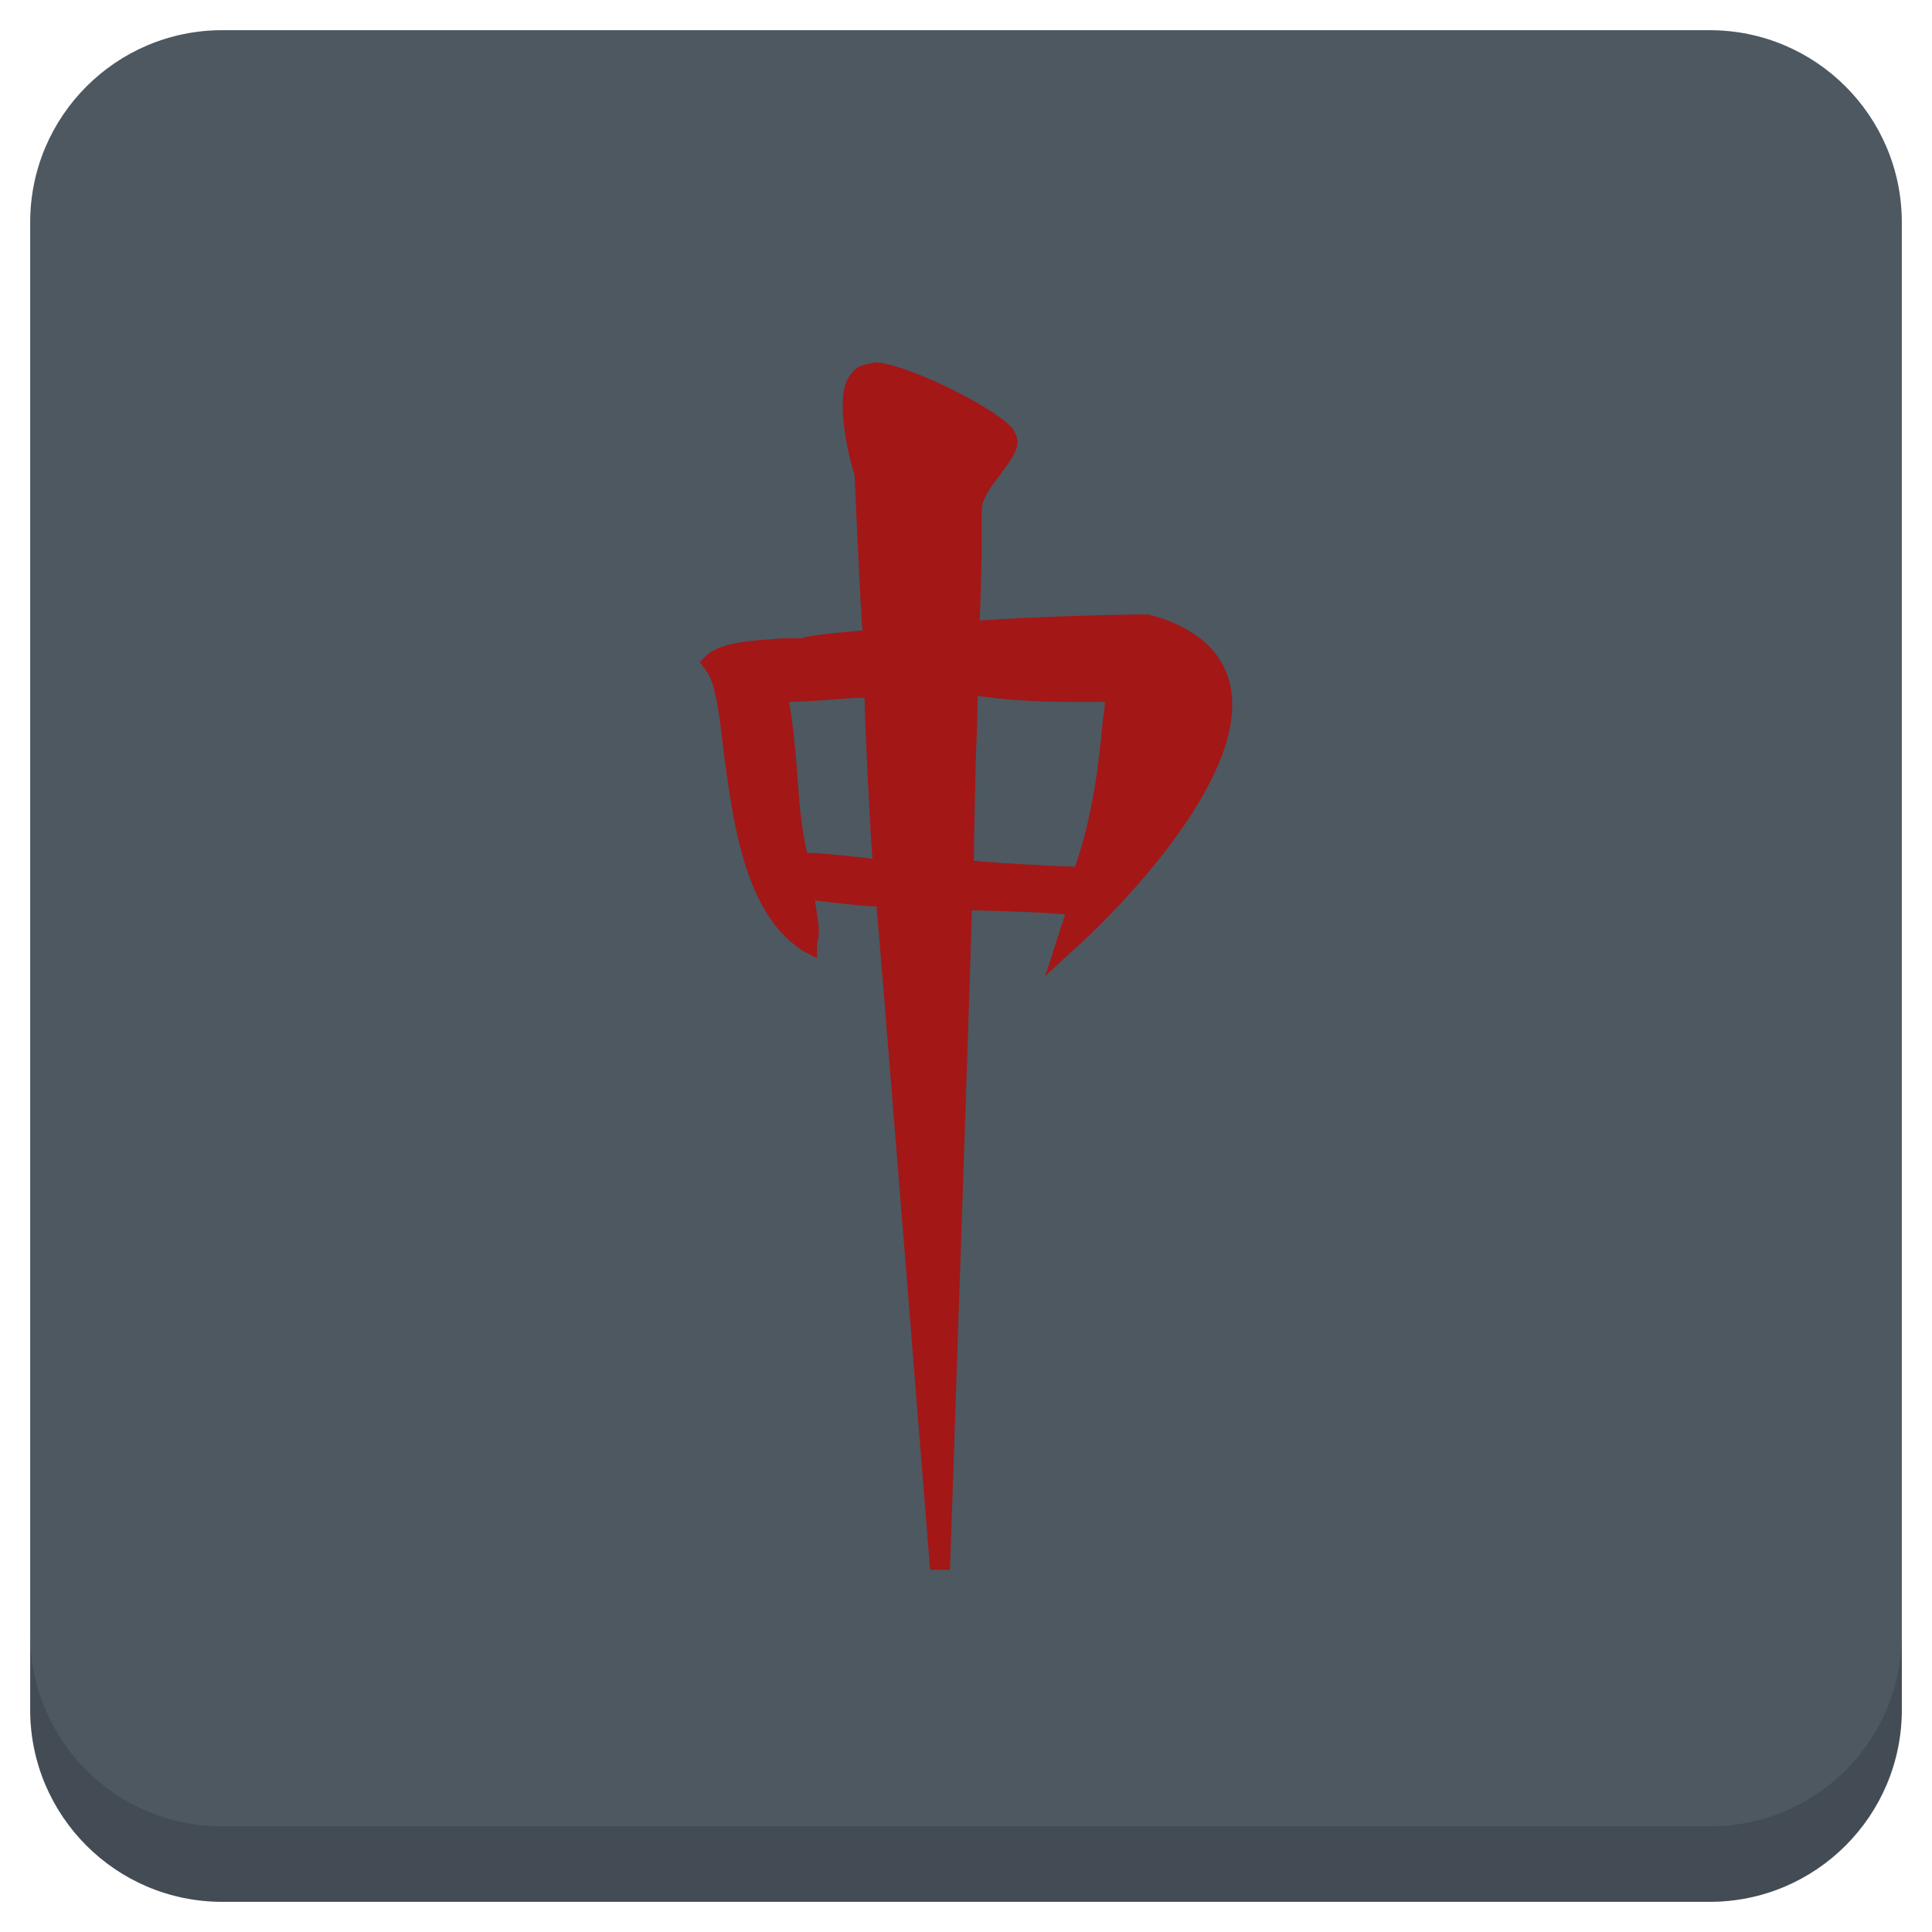
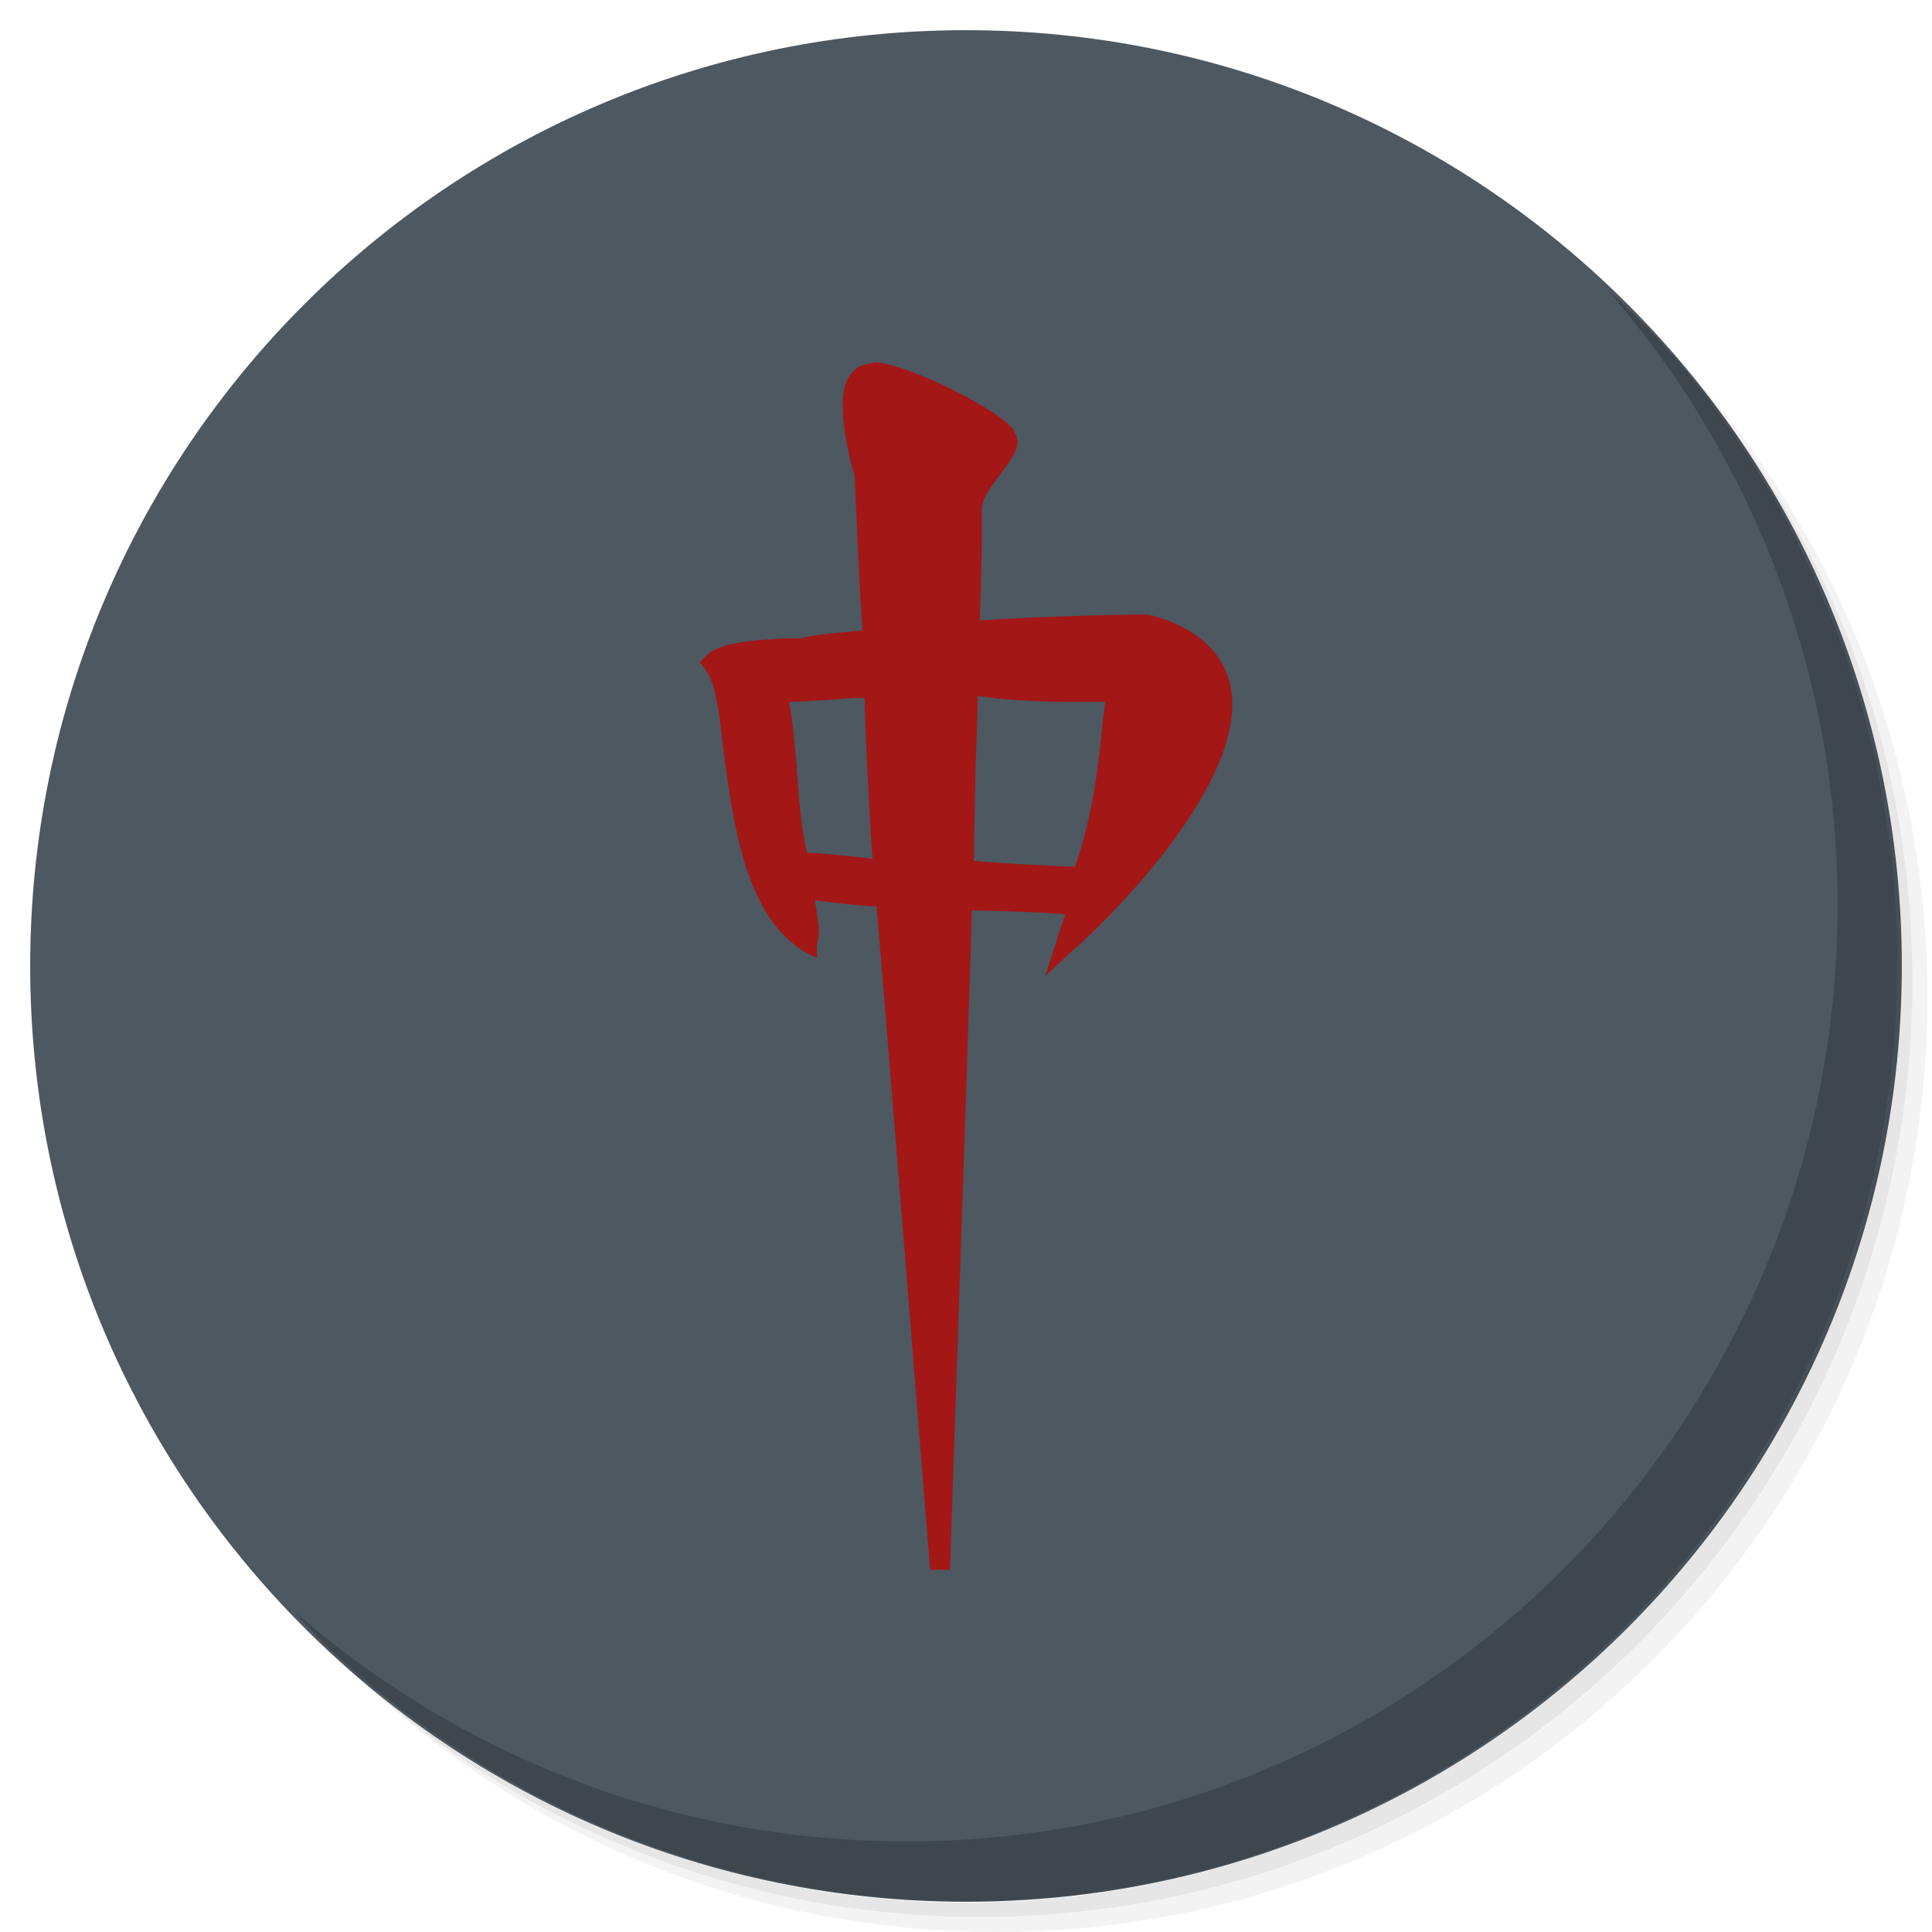
<svg xmlns="http://www.w3.org/2000/svg" xmlns:xlink="http://www.w3.org/1999/xlink" version="1.1" id="Layer_1" x="0px" y="0px" viewBox="0 0 256 256" enable-background="new 0 0 256 256" xml:space="preserve">
  <defs id="defs251">
    <clipPath id="b">
      <use width="100%" overflow="visible" xlink:href="#a" height="100%" id="use5" />
    </clipPath>
    <linearGradient x1="29.337" x2="81.837" y1="75.021" gradientUnits="userSpaceOnUse" y2="44.354" id="c">
      <stop id="stop10" offset="0" stop-opacity=".6" stop-color="#A52714" />
      <stop id="stop12" offset=".66" stop-opacity="0" stop-color="#A52714" />
    </linearGradient>
    <clipPath id="clipPath1232">
      <use width="100%" overflow="visible" xlink:href="#a" height="100%" id="use1230" />
    </clipPath>
    <clipPath id="clipPath1236">
      <use width="100%" overflow="visible" xlink:href="#a" height="100%" id="use1234" />
    </clipPath>
    <linearGradient x1="110.87" x2="52.538" y1="164.5" gradientUnits="userSpaceOnUse" y2="130.33" id="d">
      <stop id="stop23" offset="0" stop-opacity=".4" stop-color="#055524" />
      <stop id="stop25" offset=".33" stop-opacity="0" stop-color="#055524" />
    </linearGradient>
    <clipPath id="clipPath1244">
      <use width="100%" overflow="visible" xlink:href="#a" height="100%" id="use1242" />
    </clipPath>
    <clipPath id="clipPath1248">
      <use width="100%" overflow="visible" xlink:href="#a" height="100%" id="use1246" />
    </clipPath>
    <clipPath id="f">
      <use y="0" x="0" style="overflow:visible" id="use37" height="100%" xlink:href="#e" overflow="visible" width="100%" />
    </clipPath>
    <linearGradient x1="121.86" x2="136.55" y1="49.804" gradientUnits="userSpaceOnUse" y2="114.13" id="g">
      <stop id="stop42" offset="0" stop-opacity=".3" stop-color="#EA6100" />
      <stop id="stop44" offset=".66" stop-opacity="0" stop-color="#EA6100" />
    </linearGradient>
    <clipPath id="clipPath1258">
      <use width="100%" overflow="visible" xlink:href="#a" height="100%" id="use1256" />
    </clipPath>
    <clipPath id="clipPath1269">
      <use width="100%" overflow="visible" xlink:href="#a" height="100%" id="use1267" />
    </clipPath>
    <clipPath id="j">
      <use y="0" x="0" style="overflow:visible" id="use62" height="100%" xlink:href="#i" overflow="visible" width="100%" />
    </clipPath>
    <radialGradient id="l" gradientUnits="userSpaceOnUse" cy="55.948" cx="668.18" gradientTransform="translate(-576)" r="84.078">
      <stop stop-color="#3E2723" stop-opacity=".2" offset="0" id="stop73" />
      <stop stop-color="#3E2723" stop-opacity="0" offset="1" id="stop75" />
    </radialGradient>
    <clipPath id="clipPath1285">
      <use width="100%" overflow="visible" xlink:href="#a" height="100%" id="use1283" />
    </clipPath>
    <clipPath id="clipPath1289">
      <use width="100%" overflow="visible" xlink:href="#a" height="100%" id="use1287" />
    </clipPath>
    <clipPath id="n">
      <use y="0" x="0" style="overflow:visible" id="use83" height="100%" xlink:href="#m" overflow="visible" width="100%" />
    </clipPath>
    <radialGradient id="p" gradientUnits="userSpaceOnUse" cy="48.52" cx="597.88" gradientTransform="translate(-576)" r="78.044">
      <stop stop-color="#3E2723" stop-opacity=".2" offset="0" id="stop94" />
      <stop stop-color="#3E2723" stop-opacity="0" offset="1" id="stop96" />
    </radialGradient>
    <clipPath id="clipPath1305">
      <use width="100%" overflow="visible" xlink:href="#a" height="100%" id="use1303" />
    </clipPath>
    <radialGradient id="q" gradientUnits="userSpaceOnUse" cy="96.138" cx="671.84" gradientTransform="translate(-576)" r="87.87">
      <stop stop-color="#263238" stop-opacity=".2" offset="0" id="stop101" />
      <stop stop-color="#263238" stop-opacity="0" offset="1" id="stop103" />
    </radialGradient>
    <clipPath id="clipPath1312">
      <use width="100%" overflow="visible" xlink:href="#a" height="100%" id="use1310" />
    </clipPath>
    <clipPath id="clipPath1316">
      <use width="100%" overflow="visible" xlink:href="#a" height="100%" id="use1314" />
    </clipPath>
    <clipPath id="clipPath1320">
      <use width="100%" overflow="visible" xlink:href="#a" height="100%" id="use1318" />
    </clipPath>
    <clipPath id="clipPath1324">
      <use width="100%" overflow="visible" xlink:href="#a" height="100%" id="use1322" />
    </clipPath>
    <path d="m 8,184 h 83.77 l 38.88,-38.88 V 116 H 61.36 L 8,24.48 Z" id="e" />
    <path d="m 96,56 34.65,60 -38.88,68 H 184 V 56 Z" id="i" />
    <path d="M 21.97,8 V 48.34 L 61.36,116 96,56 h 88 V 8 Z" id="m" />
    <clipPath id="b-1">
      <use width="100%" overflow="visible" xlink:href="#a" height="100%" id="use5-7" />
    </clipPath>
    <clipPath id="clipPath1232-2">
      <use width="100%" overflow="visible" xlink:href="#a" height="100%" id="use1230-2" />
    </clipPath>
    <clipPath id="clipPath1236-6">
      <use width="100%" overflow="visible" xlink:href="#a" height="100%" id="use1234-1" />
    </clipPath>
    <clipPath id="clipPath1244-1">
      <use width="100%" overflow="visible" xlink:href="#a" height="100%" id="use1242-5" />
    </clipPath>
    <clipPath id="clipPath1248-9">
      <use width="100%" overflow="visible" xlink:href="#a" height="100%" id="use1246-4" />
    </clipPath>
    <clipPath id="f-9">
      <use y="0" x="0" style="overflow:visible" id="use37-0" height="100%" xlink:href="#e-8" overflow="visible" width="100%" />
    </clipPath>
    <clipPath id="clipPath1258-7">
      <use width="100%" overflow="visible" xlink:href="#a" height="100%" id="use1256-7" />
    </clipPath>
    <clipPath id="clipPath1269-1">
      <use width="100%" overflow="visible" xlink:href="#a" height="100%" id="use1267-1" />
    </clipPath>
    <clipPath id="j-5">
      <use y="0" x="0" style="overflow:visible" id="use62-9" height="100%" xlink:href="#i-5" overflow="visible" width="100%" />
    </clipPath>
    <radialGradient id="l-7" gradientUnits="userSpaceOnUse" cy="55.948" cx="668.18" gradientTransform="translate(-576)" r="84.078">
      <stop stop-color="#3E2723" stop-opacity=".2" offset="0" id="stop73-7" />
      <stop stop-color="#3E2723" stop-opacity="0" offset="1" id="stop75-6" />
    </radialGradient>
    <clipPath id="clipPath1285-7">
      <use width="100%" overflow="visible" xlink:href="#a" height="100%" id="use1283-3" />
    </clipPath>
    <clipPath id="clipPath1289-6">
      <use width="100%" overflow="visible" xlink:href="#a" height="100%" id="use1287-5" />
    </clipPath>
    <clipPath id="n-6">
      <use y="0" x="0" style="overflow:visible" id="use83-3" height="100%" xlink:href="#m-6" overflow="visible" width="100%" />
    </clipPath>
    <radialGradient id="p-9" gradientUnits="userSpaceOnUse" cy="48.52" cx="597.88" gradientTransform="translate(-576)" r="78.044">
      <stop stop-color="#3E2723" stop-opacity=".2" offset="0" id="stop94-4" />
      <stop stop-color="#3E2723" stop-opacity="0" offset="1" id="stop96-8" />
    </radialGradient>
    <clipPath id="clipPath1305-1">
      <use width="100%" overflow="visible" xlink:href="#a" height="100%" id="use1303-2" />
    </clipPath>
    <radialGradient id="q-9" gradientUnits="userSpaceOnUse" cy="96.138" cx="671.84" gradientTransform="translate(-576)" r="87.87">
      <stop stop-color="#263238" stop-opacity=".2" offset="0" id="stop101-3" />
      <stop stop-color="#263238" stop-opacity="0" offset="1" id="stop103-9" />
    </radialGradient>
    <clipPath id="clipPath1312-0">
      <use width="100%" overflow="visible" xlink:href="#a" height="100%" id="use1310-8" />
    </clipPath>
    <clipPath id="clipPath1316-8">
      <use width="100%" overflow="visible" xlink:href="#a" height="100%" id="use1314-5" />
    </clipPath>
    <clipPath id="clipPath1320-0">
      <use width="100%" overflow="visible" xlink:href="#a" height="100%" id="use1318-9" />
    </clipPath>
    <clipPath id="clipPath1324-6">
      <use width="100%" overflow="visible" xlink:href="#a" height="100%" id="use1322-3" />
    </clipPath>
    <path d="m 8,184 h 83.77 l 38.88,-38.88 V 116 H 61.36 L 8,24.48 Z" id="e-8" />
    <path d="m 96,56 34.65,60 -38.88,68 H 184 V 56 Z" id="i-5" />
    <path d="M 21.97,8 V 48.34 L 61.36,116 96,56 h 88 V 8 Z" id="m-6" />
    <radialGradient id="r" gradientUnits="userSpaceOnUse" cy="32.014" cx="34.286" gradientTransform="translate(-23.07961,-106.2699)" r="176.75">
      <stop stop-color="#fff" stop-opacity=".1" offset="0" id="stop130" />
      <stop stop-color="#fff" stop-opacity="0" offset="1" id="stop132" />
    </radialGradient>
    <clipPath id="b-0">
      <use y="0" x="0" style="overflow:visible" width="100%" overflow="visible" xlink:href="#a" height="100%" id="use5-5" />
    </clipPath>
    <clipPath id="clipPath963">
      <use y="0" x="0" style="overflow:visible" width="100%" overflow="visible" xlink:href="#a" height="100%" id="use961" />
    </clipPath>
    <clipPath id="clipPath967">
      <use y="0" x="0" style="overflow:visible" width="100%" overflow="visible" xlink:href="#a" height="100%" id="use965" />
    </clipPath>
    <radialGradient id="q-94" gradientUnits="userSpaceOnUse" cy="96.138" cx="671.84" gradientTransform="translate(-576)" r="87.87">
      <stop stop-color="#263238" stop-opacity=".2" offset="0" id="stop101-6" />
      <stop stop-color="#263238" stop-opacity="0" offset="1" id="stop103-92" />
    </radialGradient>
    <clipPath id="clipPath974">
      <use y="0" x="0" style="overflow:visible" width="100%" overflow="visible" xlink:href="#a" height="100%" id="use972" />
    </clipPath>
    <radialGradient id="p-2" gradientUnits="userSpaceOnUse" cy="48.52" cx="597.88" gradientTransform="translate(-576)" r="78.044">
      <stop stop-color="#3E2723" stop-opacity=".2" offset="0" id="stop94-47" />
      <stop stop-color="#3E2723" stop-opacity="0" offset="1" id="stop96-7" />
    </radialGradient>
    <clipPath id="clipPath981">
      <use y="0" x="0" style="overflow:visible" width="100%" overflow="visible" xlink:href="#a" height="100%" id="use979" />
    </clipPath>
    <clipPath id="clipPath985">
      <use y="0" x="0" style="overflow:visible" width="100%" overflow="visible" xlink:href="#a" height="100%" id="use983" />
    </clipPath>
    <clipPath id="n-5">
      <use width="100%" overflow="visible" xlink:href="#m-0" height="100%" id="use83-4" style="overflow:visible" x="0" y="0" />
    </clipPath>
    <radialGradient id="l-2" gradientUnits="userSpaceOnUse" cy="55.948" cx="668.18" gradientTransform="translate(-576)" r="84.078">
      <stop stop-color="#3E2723" stop-opacity=".2" offset="0" id="stop73-8" />
      <stop stop-color="#3E2723" stop-opacity="0" offset="1" id="stop75-9" />
    </radialGradient>
    <clipPath id="clipPath997">
      <use y="0" x="0" style="overflow:visible" width="100%" overflow="visible" xlink:href="#a" height="100%" id="use995" />
    </clipPath>
    <clipPath id="clipPath1001">
      <use y="0" x="0" style="overflow:visible" width="100%" overflow="visible" xlink:href="#a" height="100%" id="use999" />
    </clipPath>
    <clipPath id="j-3">
      <use width="100%" overflow="visible" xlink:href="#i-1" height="100%" id="use62-6" style="overflow:visible" x="0" y="0" />
    </clipPath>
    <clipPath id="clipPath1010">
      <use y="0" x="0" style="overflow:visible" width="100%" overflow="visible" xlink:href="#a" height="100%" id="use1008" />
    </clipPath>
    <clipPath id="clipPath1017">
      <use y="0" x="0" style="overflow:visible" width="100%" overflow="visible" xlink:href="#a" height="100%" id="use1015" />
    </clipPath>
    <clipPath id="f-0">
      <use width="100%" overflow="visible" xlink:href="#e-1" height="100%" id="use37-5" style="overflow:visible" x="0" y="0" />
    </clipPath>
    <clipPath id="clipPath1029">
      <use y="0" x="0" style="overflow:visible" width="100%" overflow="visible" xlink:href="#a" height="100%" id="use1027" />
    </clipPath>
    <clipPath id="clipPath1033">
      <use y="0" x="0" style="overflow:visible" width="100%" overflow="visible" xlink:href="#a" height="100%" id="use1031" />
    </clipPath>
    <clipPath id="clipPath1043">
      <use y="0" x="0" style="overflow:visible" width="100%" overflow="visible" xlink:href="#a" height="100%" id="use1041" />
    </clipPath>
    <clipPath id="clipPath1047">
      <use y="0" x="0" style="overflow:visible" width="100%" overflow="visible" xlink:href="#a" height="100%" id="use1045" />
    </clipPath>
    <path id="e-1" d="m 8,184 h 83.77 l 38.88,-38.88 V 116 H 61.36 L 8,24.48 Z" />
    <path id="i-1" d="m 96,56 34.65,60 -38.88,68 H 184 V 56 Z" />
    <path id="m-0" d="M 21.97,8 V 48.34 L 61.36,116 96,56 h 88 V 8 Z" />
    <circle r="88" cx="96" cy="96" id="a" />
    <path d="m8 184h83.77l38.88-38.88v-29.12h-69.29l-53.36-91.52z" id="e-6" />
    <path d="m96 56l34.65 60-38.88 68h92.23v-128z" id="i-2" />
    <path d="m21.97 8v40.34l39.39 67.66 34.64-60h88v-48z" id="m-8" />
    <defs id="defs1820">
      <path d="M 21.97,8 V 48.34 L 61.36,116 96,56 h 88 V 8 Z" id="path1928" />
    </defs>
    <clipPath id="n-7">
      <use id="use1822" height="100%" xlink:href="#m-8" overflow="visible" width="100%" style="overflow:visible" x="0" y="0" />
    </clipPath>
    <defs id="defs1799">
      <path d="m 96,56 34.65,60 -38.88,68 H 184 V 56 Z" id="path1918" />
    </defs>
    <clipPath id="j-6">
      <use id="use1801" height="100%" xlink:href="#i-2" overflow="visible" width="100%" style="overflow:visible" x="0" y="0" />
    </clipPath>
    <defs id="defs1774">
      <path d="m 8,184 h 83.77 l 38.88,-38.88 V 116 H 61.36 L 8,24.48 Z" id="path1902" />
    </defs>
    <clipPath id="f-06">
      <use id="use1776" height="100%" xlink:href="#e-6" overflow="visible" width="100%" style="overflow:visible" x="0" y="0" />
    </clipPath>
    <linearGradient x1="110.87" x2="52.538" y1="164.5" gradientUnits="userSpaceOnUse" y2="130.33" id="linearGradient1897">
      <stop id="stop1762" offset="0" stop-opacity=".4" stop-color="#055524" />
      <stop id="stop1764" offset=".33" stop-opacity="0" stop-color="#055524" />
    </linearGradient>
    <linearGradient x1="29.337" x2="81.837" y1="75.021" gradientUnits="userSpaceOnUse" y2="44.354" id="linearGradient1889">
      <stop id="stop1749" offset="0" stop-opacity=".6" stop-color="#A52714" />
      <stop id="stop1751" offset=".66" stop-opacity="0" stop-color="#A52714" />
    </linearGradient>
    <linearGradient id="linearGradient1910" y2="114.13" gradientUnits="userSpaceOnUse" y1="49.804" x2="136.55" x1="121.86">
      <stop stop-color="#EA6100" stop-opacity=".3" offset="0" id="stop1781" />
      <stop stop-color="#EA6100" stop-opacity="0" offset=".66" id="stop1783" />
    </linearGradient>
    <clipPath id="b-3">
      <use y="0" x="0" style="overflow:visible" width="100%" overflow="visible" xlink:href="#a" height="100%" id="use5-1" />
    </clipPath>
    <clipPath id="clipPath1024">
      <use y="0" x="0" style="overflow:visible" width="100%" overflow="visible" xlink:href="#a" height="100%" id="use1022" />
    </clipPath>
    <clipPath id="clipPath1028">
      <use y="0" x="0" style="overflow:visible" width="100%" overflow="visible" xlink:href="#a" height="100%" id="use1026" />
    </clipPath>
    <clipPath id="clipPath1035">
      <use y="0" x="0" style="overflow:visible" width="100%" overflow="visible" xlink:href="#a" height="100%" id="use1033" />
    </clipPath>
    <clipPath id="clipPath1039">
      <use y="0" x="0" style="overflow:visible" width="100%" overflow="visible" xlink:href="#a" height="100%" id="use1037" />
    </clipPath>
    <clipPath id="f-6">
      <use y="0" x="0" style="overflow:visible" id="use37-8" height="100%" xlink:href="#e-61" overflow="visible" width="100%" />
    </clipPath>
    <clipPath id="clipPath1048">
      <use y="0" x="0" style="overflow:visible" width="100%" overflow="visible" xlink:href="#a" height="100%" id="use1046" />
    </clipPath>
    <clipPath id="clipPath1058">
      <use y="0" x="0" style="overflow:visible" width="100%" overflow="visible" xlink:href="#a" height="100%" id="use1056" />
    </clipPath>
    <clipPath id="j-66">
      <use y="0" x="0" style="overflow:visible" id="use62-4" height="100%" xlink:href="#i-59" overflow="visible" width="100%" />
    </clipPath>
    <radialGradient id="l-9" gradientUnits="userSpaceOnUse" cy="55.948" cx="668.18" gradientTransform="translate(-576)" r="84.078">
      <stop stop-color="#3E2723" stop-opacity=".2" offset="0" id="stop73-5" />
      <stop stop-color="#3E2723" stop-opacity="0" offset="1" id="stop75-0" />
    </radialGradient>
    <clipPath id="clipPath1073">
      <use y="0" x="0" style="overflow:visible" width="100%" overflow="visible" xlink:href="#a" height="100%" id="use1071" />
    </clipPath>
    <clipPath id="clipPath1077">
      <use y="0" x="0" style="overflow:visible" width="100%" overflow="visible" xlink:href="#a" height="100%" id="use1075" />
    </clipPath>
    <clipPath id="n-4">
      <use y="0" x="0" style="overflow:visible" id="use83-8" height="100%" xlink:href="#m-4" overflow="visible" width="100%" />
    </clipPath>
    <radialGradient id="p-7" gradientUnits="userSpaceOnUse" cy="48.52" cx="597.88" gradientTransform="translate(-576)" r="78.044">
      <stop stop-color="#3E2723" stop-opacity=".2" offset="0" id="stop94-1" />
      <stop stop-color="#3E2723" stop-opacity="0" offset="1" id="stop96-72" />
    </radialGradient>
    <clipPath id="clipPath1092">
      <use y="0" x="0" style="overflow:visible" width="100%" overflow="visible" xlink:href="#a" height="100%" id="use1090" />
    </clipPath>
    <radialGradient id="q-7" gradientUnits="userSpaceOnUse" cy="96.138" cx="671.84" gradientTransform="translate(-576)" r="87.87">
      <stop stop-color="#263238" stop-opacity=".2" offset="0" id="stop101-2" />
      <stop stop-color="#263238" stop-opacity="0" offset="1" id="stop103-2" />
    </radialGradient>
    <clipPath id="clipPath1099">
      <use y="0" x="0" style="overflow:visible" width="100%" overflow="visible" xlink:href="#a" height="100%" id="use1097" />
    </clipPath>
    <clipPath id="clipPath1103">
      <use y="0" x="0" style="overflow:visible" width="100%" overflow="visible" xlink:href="#a" height="100%" id="use1101" />
    </clipPath>
    <clipPath id="clipPath1107">
      <use y="0" x="0" style="overflow:visible" width="100%" overflow="visible" xlink:href="#a" height="100%" id="use1105" />
    </clipPath>
    <clipPath id="clipPath1111">
      <use y="0" x="0" style="overflow:visible" width="100%" overflow="visible" xlink:href="#a" height="100%" id="use1109" />
    </clipPath>
    <radialGradient id="r-6" gradientUnits="userSpaceOnUse" cy="32.014" cx="34.286" gradientTransform="translate(-7,-7)" r="176.75">
      <stop stop-color="#fff" stop-opacity=".1" offset="0" id="stop130-1" />
      <stop stop-color="#fff" stop-opacity="0" offset="1" id="stop132-0" />
    </radialGradient>
    <path d="m 8,184 h 83.77 l 38.88,-38.88 V 116 H 61.36 L 8,24.48 Z" id="e-61" />
    <path d="m 96,56 34.65,60 -38.88,68 H 184 V 56 Z" id="i-59" />
    <path d="M 21.97,8 V 48.34 L 61.36,116 96,56 h 88 V 8 Z" id="m-4" />
    <clipPath id="b-9">
      <use y="0" x="0" style="overflow:visible" width="100%" overflow="visible" xlink:href="#a" height="100%" id="use5-0" />
    </clipPath>
    <clipPath id="clipPath1024-7">
      <use y="0" x="0" style="overflow:visible" width="100%" overflow="visible" xlink:href="#a" height="100%" id="use1022-7" />
    </clipPath>
    <clipPath id="clipPath1028-1">
      <use y="0" x="0" style="overflow:visible" width="100%" overflow="visible" xlink:href="#a" height="100%" id="use1026-1" />
    </clipPath>
    <clipPath id="clipPath1035-7">
      <use y="0" x="0" style="overflow:visible" width="100%" overflow="visible" xlink:href="#a" height="100%" id="use1033-7" />
    </clipPath>
    <clipPath id="clipPath1039-6">
      <use y="0" x="0" style="overflow:visible" width="100%" overflow="visible" xlink:href="#a" height="100%" id="use1037-7" />
    </clipPath>
    <clipPath id="f-3">
      <use y="0" x="0" style="overflow:visible" id="use37-6" height="100%" xlink:href="#e-9" overflow="visible" width="100%" />
    </clipPath>
    <clipPath id="clipPath1048-3">
      <use y="0" x="0" style="overflow:visible" width="100%" overflow="visible" xlink:href="#a" height="100%" id="use1046-9" />
    </clipPath>
    <clipPath id="clipPath1058-4">
      <use y="0" x="0" style="overflow:visible" width="100%" overflow="visible" xlink:href="#a" height="100%" id="use1056-8" />
    </clipPath>
    <clipPath id="j-1">
      <use y="0" x="0" style="overflow:visible" id="use62-2" height="100%" xlink:href="#i-6" overflow="visible" width="100%" />
    </clipPath>
    <radialGradient id="l-93" gradientUnits="userSpaceOnUse" cy="55.948" cx="668.18" gradientTransform="translate(-576)" r="84.078">
      <stop stop-color="#3E2723" stop-opacity=".2" offset="0" id="stop73-9" />
      <stop stop-color="#3E2723" stop-opacity="0" offset="1" id="stop75-08" />
    </radialGradient>
    <clipPath id="clipPath1073-8">
      <use y="0" x="0" style="overflow:visible" width="100%" overflow="visible" xlink:href="#a" height="100%" id="use1071-5" />
    </clipPath>
    <clipPath id="clipPath1077-0">
      <use y="0" x="0" style="overflow:visible" width="100%" overflow="visible" xlink:href="#a" height="100%" id="use1075-9" />
    </clipPath>
    <clipPath id="n-63">
      <use y="0" x="0" style="overflow:visible" id="use83-85" height="100%" xlink:href="#m-2" overflow="visible" width="100%" />
    </clipPath>
    <radialGradient id="p-6" gradientUnits="userSpaceOnUse" cy="48.52" cx="597.88" gradientTransform="translate(-576)" r="78.044">
      <stop stop-color="#3E2723" stop-opacity=".2" offset="0" id="stop94-11" />
      <stop stop-color="#3E2723" stop-opacity="0" offset="1" id="stop96-5" />
    </radialGradient>
    <clipPath id="clipPath1092-9">
      <use y="0" x="0" style="overflow:visible" width="100%" overflow="visible" xlink:href="#a" height="100%" id="use1090-8" />
    </clipPath>
    <radialGradient id="q-4" gradientUnits="userSpaceOnUse" cy="96.138" cx="671.84" gradientTransform="translate(-576)" r="87.87">
      <stop stop-color="#263238" stop-opacity=".2" offset="0" id="stop101-8" />
      <stop stop-color="#263238" stop-opacity="0" offset="1" id="stop103-1" />
    </radialGradient>
    <clipPath id="clipPath1099-0">
      <use y="0" x="0" style="overflow:visible" width="100%" overflow="visible" xlink:href="#a" height="100%" id="use1097-3" />
    </clipPath>
    <clipPath id="clipPath1103-0">
      <use y="0" x="0" style="overflow:visible" width="100%" overflow="visible" xlink:href="#a" height="100%" id="use1101-4" />
    </clipPath>
    <clipPath id="clipPath1107-4">
      <use y="0" x="0" style="overflow:visible" width="100%" overflow="visible" xlink:href="#a" height="100%" id="use1105-4" />
    </clipPath>
    <clipPath id="clipPath1111-4">
      <use y="0" x="0" style="overflow:visible" width="100%" overflow="visible" xlink:href="#a" height="100%" id="use1109-7" />
    </clipPath>
    <radialGradient id="r-63" gradientUnits="userSpaceOnUse" cy="32.014" cx="34.286" gradientTransform="translate(-7,-7)" r="176.75">
      <stop stop-color="#fff" stop-opacity=".1" offset="0" id="stop130-17" />
      <stop stop-color="#fff" stop-opacity="0" offset="1" id="stop132-5" />
    </radialGradient>
    <path d="m 8,184 h 83.77 l 38.88,-38.88 V 116 H 61.36 L 8,24.48 Z" id="e-9" />
    <path d="m 96,56 34.65,60 -38.88,68 H 184 V 56 Z" id="i-6" />
    <path d="M 21.97,8 V 48.34 L 61.36,116 96,56 h 88 V 8 Z" id="m-2" />
  </defs>
-   <g id="layer4" style="display:inline">
+   <g id="layer4" style="display:none">
    <rect style="display:inline;fill:#4d5861;fill-opacity:1;stroke-width:1.418" id="rect1101" width="248" height="248" x="4" y="4" ry="25.456" />
  </g>
-   <g id="layer3" style="display:inline">
+   <g id="layer3" style="display:none">
    <path style="display:inline;opacity:0.5;fill:#17171d;fill-opacity:0.392;stroke-width:1.418" d="m 4,216.545 v 10 C 4,240.647 15.353,252 29.455,252 H 226.545 C 240.647,252 252,240.647 252,226.545 v -10 C 252,230.647 240.647,242 226.545,242 H 29.455 C 15.353,242 4,230.647 4,216.545 Z" id="rect1101-3" />
  </g>
-   <g id="layer2" style="display:none">
+   <g id="layer2" style="display:inline">
    <circle style="display:none;fill:#4d5861;fill-opacity:1;stroke:none;stroke-width:2.74;stroke-miterlimit:4;stroke-dasharray:none;stroke-opacity:1" id="path1090" cx="127.646" cy="126.939" r="124" />
+     <circle style="display:inline;fill:#4d5861;fill-opacity:1;stroke:none;stroke-width:2.74;stroke-miterlimit:4;stroke-dasharray:none;stroke-opacity:1" id="path1090-3" cx="128" cy="128" r="124" />
  </g>
-   <g id="layer6" style="display:none">
+   <g id="layer6" style="display:inline">
    <g id="g2548" style="display:inline" transform="translate(-2.960187,1.58543)">
      <path d="m 256.36,128.415 c 0,-33.9 -13.5,-64.5 -35.4,-86.9 -0.4,-0.3 -0.7,-0.7 -1.1,-1 21.3,22.3 34.5,52.6 34.5,86 0,68.5 -55.2,124 -123.4,124 -32.9,0 -62.9,-13 -85,-34.1 0.3,0.3 0.6,0.6 0.9,0.9 22.2,21.7 52.6,35.1 86,35.1 68.2,0 123.5,-55.5 123.5,-124 z" id="path238" style="display:inline;opacity:0.1" />
      <path d="m 219.86,40.415 c -0.7,-0.6 -1.4,-1.3 -2,-1.9 -0.7,-0.6 -1.4,-1.2 -2.1,-1.9 19.1,21.8 30.7,50.5 30.7,81.8 0,68.5 -55.2,124 -123.4,124 -30.9,0 -59.2,-11.4 -80.9,-30.3 0.6,0.7 1.2,1.4 1.9,2.1 0.6,0.7 1.3,1.4 1.9,2 22.1,21.1 52.1,34.1 85,34.1 68.2,0 123.4,-55.5 123.4,-124 0,-33.3 -13.1,-63.6 -34.5,-85.9 z" id="path240" style="display:inline;opacity:0.2" />
      <path d="m 220.96,41.515 c 21.9,22.4 35.4,53.1 35.4,86.9 0,68.5 -55.2,124 -123.4,124 -33.5,0 -63.8,-13.4 -86,-35.1 22.4,22.9 53.6,37.1 88,37.1 68.2,0 123.4,-55.5 123.4,-124 -0.1,-34.9 -14.4,-66.4 -37.4,-88.9 z" id="path236" style="display:inline;opacity:0.05" />
    </g>
  </g>
  <g id="layer1" style="display:inline">
    <path d="m 112.982,49.316 c -1.053,1.053 -1.316,2.632 -1.316,4.474 0,3.421 1.053,7.632 1.579,9.211 0,0 0.789,18.421 1.053,20.526 -2.368,0.263 -6.579,0.526 -8.158,1.053 h -2.105 c -4.474,0.263 -8.684,0.526 -10.526,2.368 l -0.789,0.789 0.789,1.053 c 1.316,1.579 1.842,6.053 2.368,10.789 1.316,9.737 2.895,21.842 10.789,26.579 l 1.579,0.789 v -1.842 c 0,0 0.263,-0.789 0.263,-1.842 0,-0.789 -0.263,-2.105 -0.526,-3.947 2.105,0.263 6.579,0.789 8.158,0.789 0.263,2.105 7.105,87.895 7.105,87.895 h 2.632 c 0,0 2.895,-84.737 2.895,-87.368 1.842,0 10,0.263 12.368,0.526 -0.526,1.579 -2.632,8.158 -2.632,8.158 l 3.684,-3.421 c 1.053,-0.789 23.947,-21.579 20.789,-35.263 -1.053,-4.474 -4.737,-7.632 -10.789,-9.211 h -0.263 -0.263 c -3.421,0 -13.947,0.263 -21.842,0.789 0.263,-6.842 0.263,-10.526 0.263,-12.368 0,-1.579 0,-1.842 0,-2.105 0,0 0,-0.263 0,-0.263 0,-1.316 1.316,-3.158 2.368,-4.474 1.053,-1.579 2.368,-2.895 2.368,-4.474 0,-0.526 -0.263,-1.053 -0.526,-1.579 C 132.719,54.579 121.14,48.526 116.14,48 c -1.579,0.263 -2.632,0.526 -3.158,1.316 z m 0.263,43.158 c 0,0 0.526,0 1.316,0 0,2.368 0.789,18.947 1.053,21.316 -2.105,-0.263 -7.105,-0.789 -8.684,-0.789 -0.789,-3.421 -1.053,-7.105 -1.316,-10.789 -0.263,-3.158 -0.526,-6.316 -1.053,-9.211 2.368,0 8.684,-0.526 8.684,-0.526 z m 16.053,8.158 c 0,0 0.263,-6.316 0.263,-8.421 3.421,0.526 7.895,0.789 12.105,0.789 0,0 3.158,0 4.737,0 0,1.053 -0.263,2.368 -0.263,2.368 -0.526,5.789 -1.316,12.632 -3.684,19.474 -1.579,0 -11.316,-0.526 -13.421,-0.789 0,-1.842 0.263,-13.421 0.263,-13.421 z" id="path4352" style="display:inline;fill:#a31717;fill-opacity:1;stroke-width:0.5" />
  </g>
</svg>
